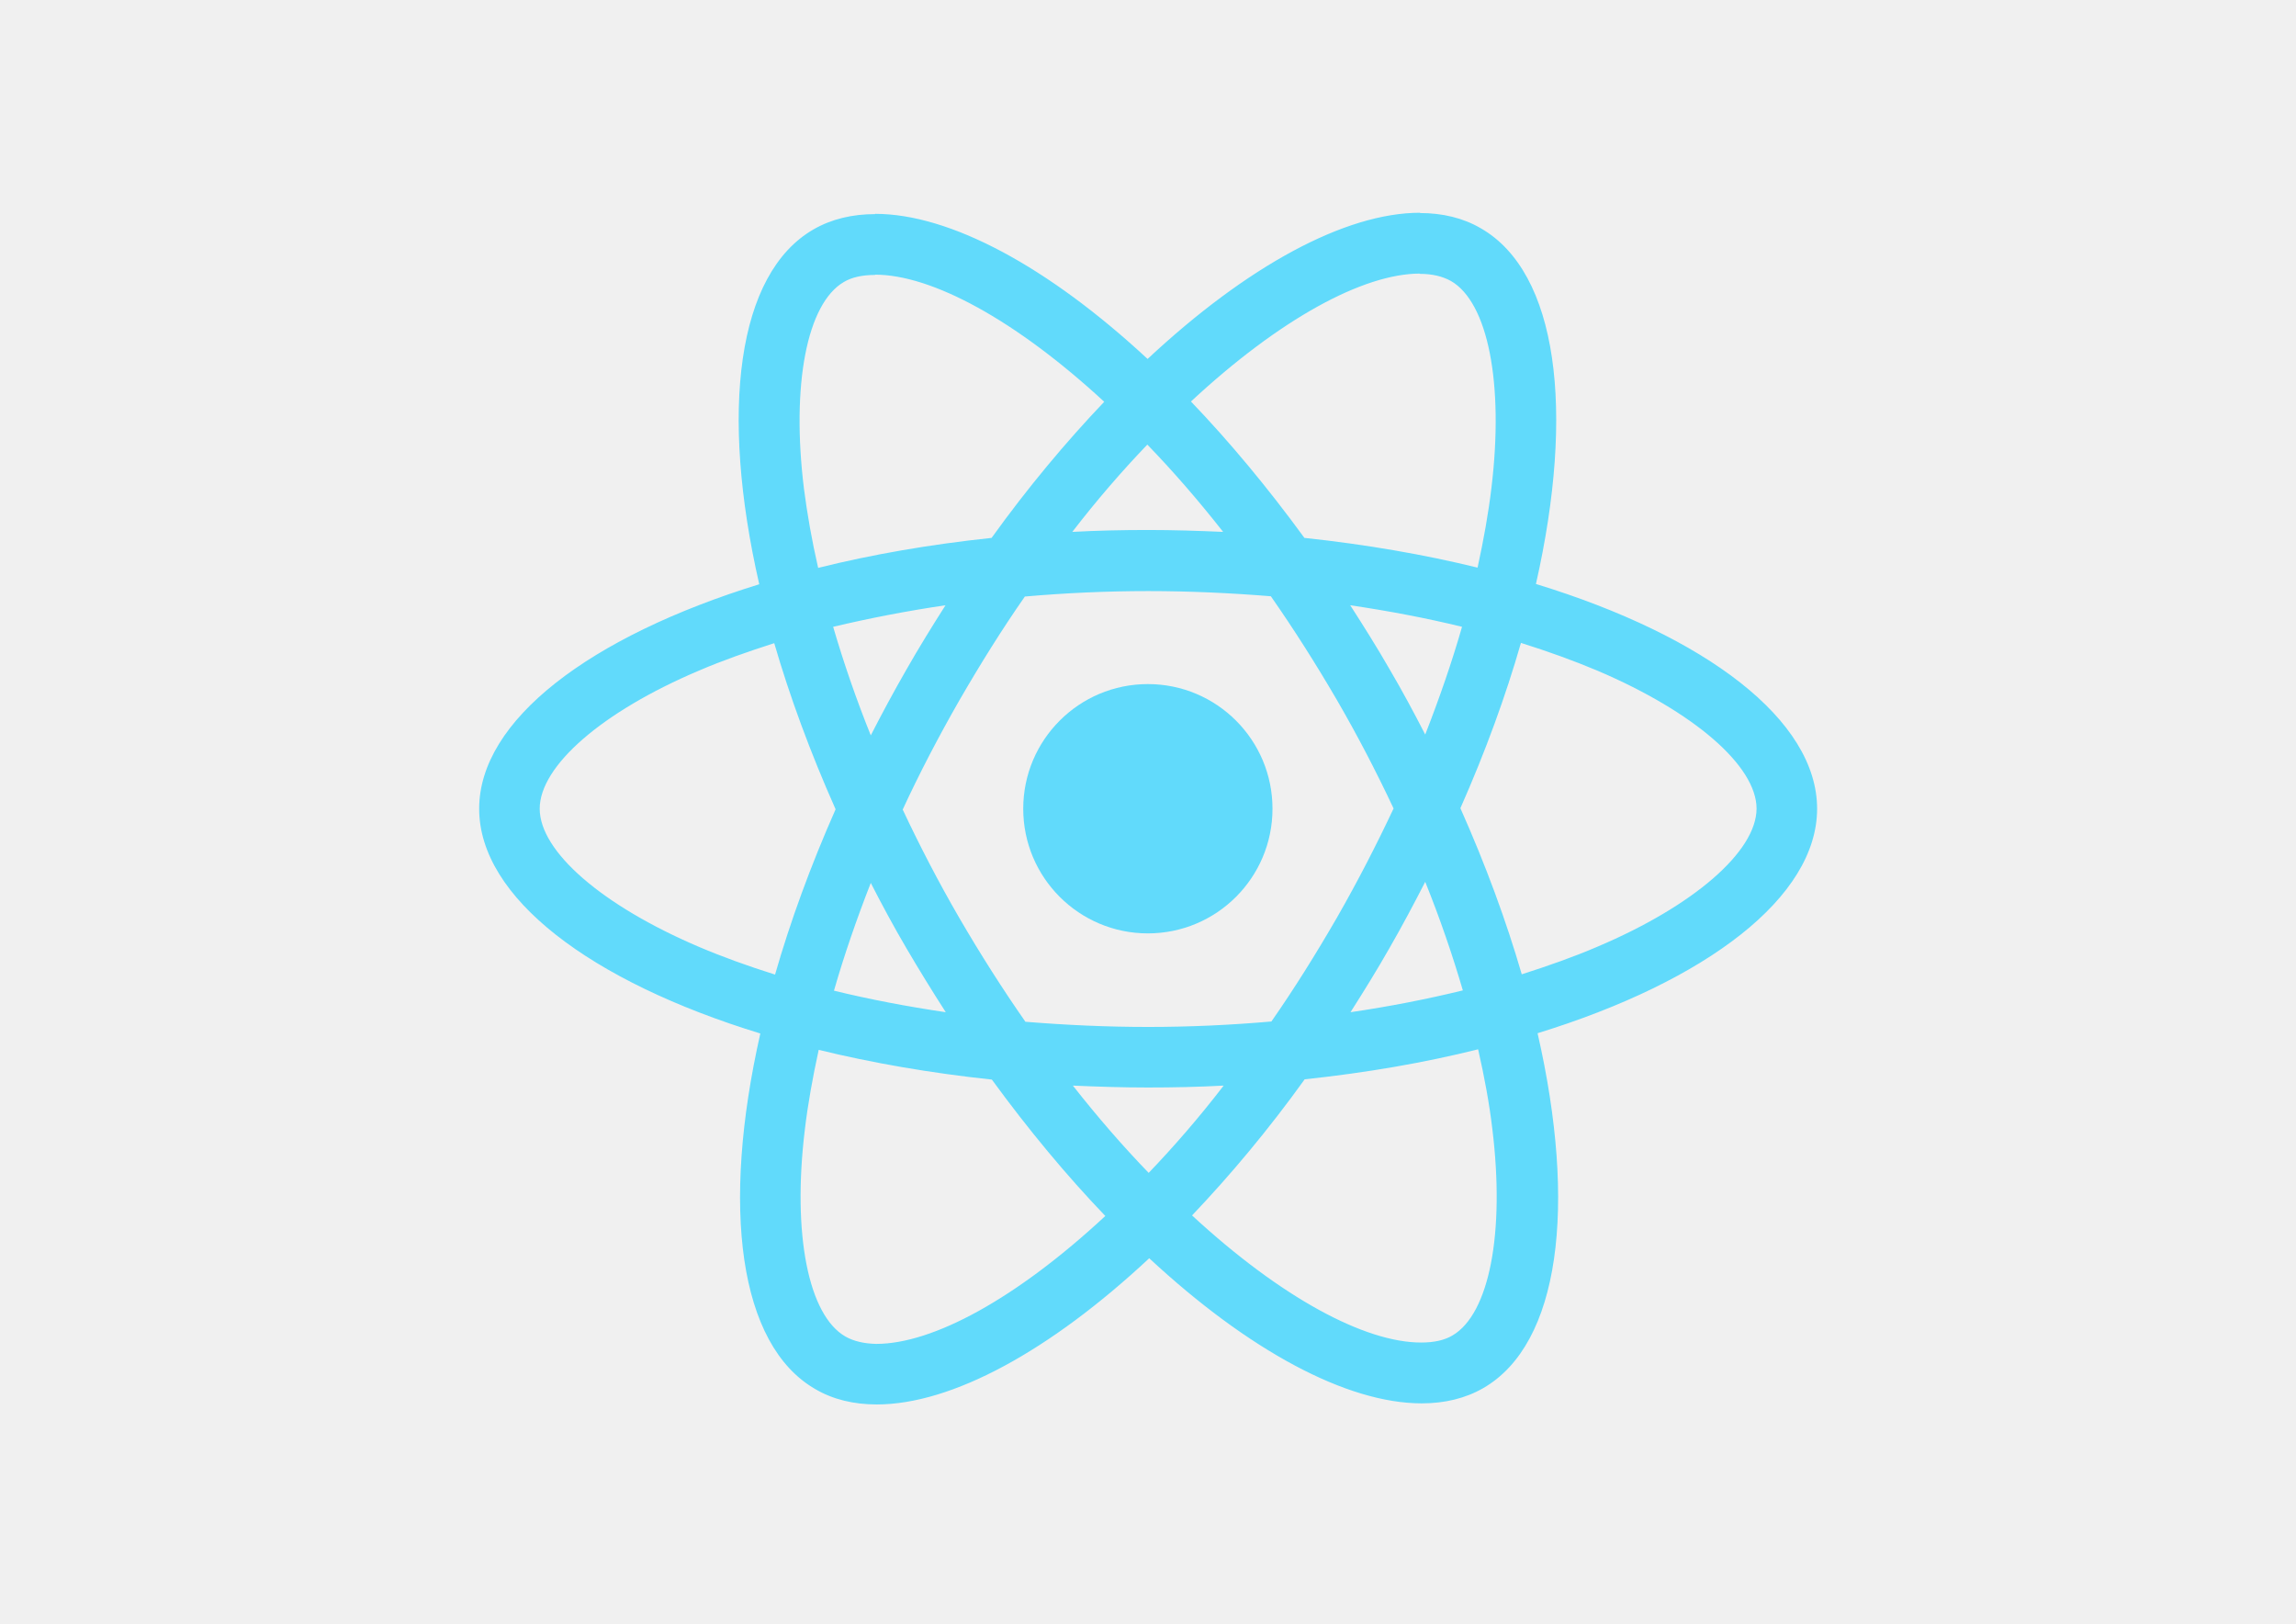
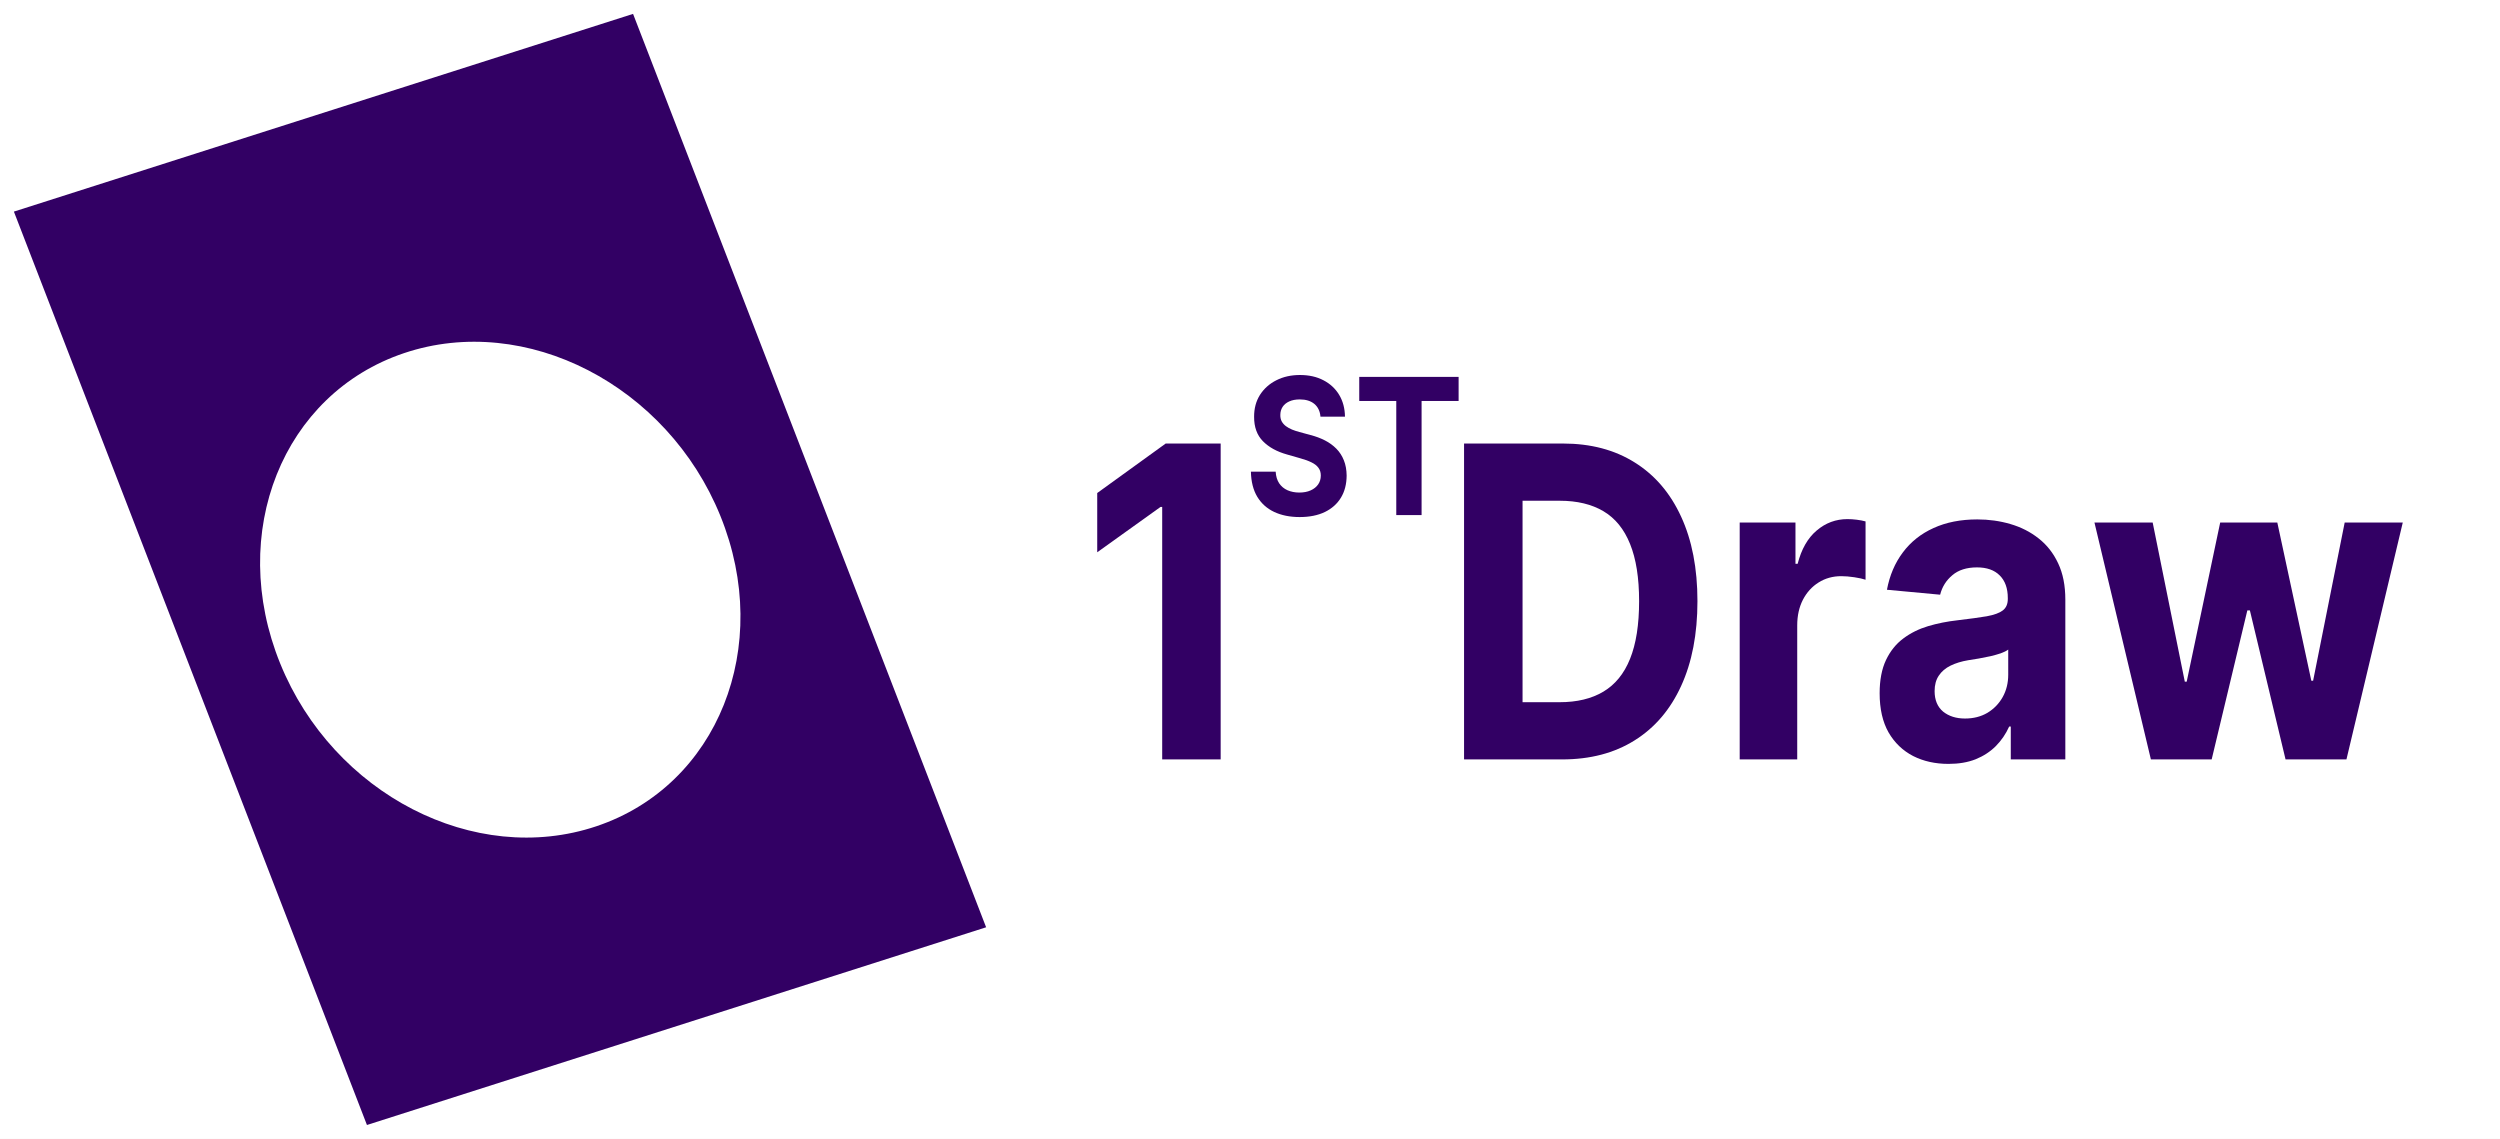
- <svg xmlns="http://www.w3.org/2000/svg" viewBox="0 0 841.9 595.3">
-   <g fill="#61DAFB">
-     <path d="M666.3 296.5c0-32.5-40.7-63.3-103.1-82.4 14.4-63.6 8-114.2-20.2-130.4-6.5-3.8-14.1-5.6-22.4-5.6v22.3c4.6 0 8.3.9 11.4 2.6 13.6 7.8 19.5 37.5 14.9 75.7-1.1 9.4-2.9 19.3-5.1 29.4-19.6-4.8-41-8.5-63.5-10.9-13.5-18.5-27.5-35.3-41.6-50 32.6-30.3 63.2-46.9 84-46.9V78c-27.5 0-63.5 19.6-99.9 53.6-36.4-33.8-72.4-53.2-99.9-53.2v22.3c20.7 0 51.4 16.5 84 46.6-14 14.7-28 31.4-41.3 49.9-22.6 2.4-44 6.1-63.6 11-2.3-10-4-19.7-5.2-29-4.7-38.2 1.1-67.9 14.6-75.8 3-1.8 6.9-2.6 11.5-2.6V78.5c-8.4 0-16 1.8-22.6 5.6-28.1 16.2-34.4 66.7-19.9 130.1-62.2 19.2-102.7 49.9-102.7 82.3 0 32.5 40.7 63.3 103.1 82.4-14.4 63.6-8 114.2 20.2 130.4 6.5 3.8 14.1 5.6 22.5 5.6 27.5 0 63.5-19.6 99.9-53.6 36.4 33.8 72.4 53.2 99.9 53.2 8.4 0 16-1.8 22.6-5.6 28.1-16.2 34.4-66.7 19.9-130.1 62-19.1 102.5-49.9 102.5-82.3zm-130.2-66.7c-3.7 12.9-8.3 26.2-13.5 39.5-4.1-8-8.4-16-13.1-24-4.6-8-9.5-15.8-14.4-23.4 14.2 2.1 27.9 4.7 41 7.9zm-45.8 106.5c-7.8 13.5-15.8 26.3-24.1 38.2-14.9 1.3-30 2-45.2 2-15.1 0-30.2-.7-45-1.9-8.3-11.9-16.4-24.6-24.2-38-7.6-13.1-14.5-26.4-20.8-39.8 6.2-13.4 13.2-26.8 20.7-39.9 7.8-13.5 15.8-26.3 24.1-38.2 14.9-1.3 30-2 45.2-2 15.1 0 30.2.7 45 1.9 8.3 11.9 16.4 24.6 24.2 38 7.6 13.1 14.5 26.4 20.8 39.8-6.3 13.4-13.2 26.8-20.7 39.9zm32.3-13c5.4 13.4 10 26.8 13.8 39.8-13.1 3.2-26.9 5.9-41.2 8 4.9-7.7 9.8-15.6 14.4-23.7 4.6-8 8.9-16.1 13-24.1zM421.2 430c-9.3-9.6-18.6-20.3-27.8-32 9 .4 18.2.7 27.5.7 9.4 0 18.7-.2 27.8-.7-9 11.7-18.3 22.4-27.5 32zm-74.4-58.9c-14.2-2.1-27.9-4.7-41-7.9 3.7-12.9 8.3-26.2 13.5-39.5 4.1 8 8.4 16 13.1 24 4.7 8 9.5 15.8 14.4 23.4zM420.7 163c9.3 9.6 18.6 20.3 27.8 32-9-.4-18.2-.7-27.5-.7-9.4 0-18.7.2-27.8.7 9-11.7 18.3-22.4 27.5-32zm-74 58.9c-4.9 7.7-9.8 15.6-14.4 23.7-4.6 8-8.9 16-13 24-5.4-13.4-10-26.8-13.8-39.8 13.1-3.1 26.9-5.8 41.2-7.9zm-90.5 125.2c-35.4-15.1-58.3-34.9-58.3-50.6 0-15.7 22.9-35.6 58.3-50.6 8.6-3.7 18-7 27.7-10.1 5.7 19.6 13.2 40 22.5 60.9-9.2 20.8-16.6 41.1-22.2 60.6-9.9-3.1-19.3-6.5-28-10.2zM310 490c-13.6-7.8-19.5-37.5-14.9-75.7 1.1-9.4 2.9-19.3 5.1-29.4 19.6 4.8 41 8.5 63.5 10.9 13.5 18.5 27.5 35.3 41.6 50-32.6 30.3-63.2 46.9-84 46.9-4.5-.1-8.3-1-11.3-2.7zm237.2-76.2c4.7 38.2-1.1 67.9-14.6 75.8-3 1.8-6.9 2.6-11.5 2.6-20.7 0-51.4-16.5-84-46.6 14-14.7 28-31.4 41.3-49.9 22.6-2.4 44-6.1 63.6-11 2.3 10.1 4.1 19.8 5.2 29.1zm38.5-66.7c-8.6 3.7-18 7-27.7 10.1-5.7-19.6-13.2-40-22.5-60.9 9.2-20.8 16.6-41.1 22.2-60.6 9.9 3.1 19.3 6.5 28.1 10.2 35.4 15.1 58.3 34.9 58.3 50.6-.1 15.7-23 35.6-58.4 50.6zM320.8 78.4z" />
-     <circle cx="420.9" cy="296.5" r="45.7" />
-     <path d="M520.5 78.1z" />
+ <svg xmlns="http://www.w3.org/2000/svg" width="90" height="41" viewBox="0 0 90 41" fill="none">
+   <g clip-path="url(#clip0_119_2265)">
+     <rect width="93" height="52" transform="translate(-1.5 -5.5)" fill="white" />
+     <path d="M43.944 15.967V27.339H41.839V18.249H41.78L39.5 19.882V17.749L41.965 15.967H43.944Z" fill="#320064" />
+     <path d="M56.236 27.339H52.706V15.967H56.266C57.267 15.967 58.129 16.195 58.852 16.65C59.575 17.102 60.131 17.751 60.52 18.599C60.912 19.447 61.108 20.461 61.108 21.642C61.108 22.826 60.912 23.844 60.52 24.696C60.131 25.547 59.572 26.201 58.842 26.656C58.116 27.111 57.248 27.339 56.236 27.339ZM54.812 25.279H56.149C56.771 25.279 57.295 25.153 57.719 24.901C58.147 24.646 58.468 24.252 58.682 23.718C58.899 23.182 59.008 22.489 59.008 21.642C59.008 20.802 58.899 20.115 58.682 19.582C58.468 19.049 58.149 18.656 57.724 18.404C57.3 18.153 56.776 18.027 56.154 18.027H54.812V25.279Z" fill="#320064" />
+     <path d="M62.629 27.339V18.81H64.637V20.298H64.715C64.851 19.769 65.079 19.369 65.4 19.099C65.721 18.825 66.09 18.688 66.509 18.688C66.612 18.688 66.724 18.695 66.844 18.71C66.964 18.725 67.069 18.745 67.16 18.771V20.87C67.063 20.837 66.928 20.807 66.757 20.781C66.585 20.755 66.427 20.742 66.285 20.742C65.98 20.742 65.708 20.818 65.468 20.97C65.231 21.118 65.043 21.325 64.904 21.592C64.768 21.858 64.7 22.166 64.7 22.514V27.339H62.629Z" fill="#320064" />
+     <path d="M70.147 27.5C69.67 27.5 69.246 27.406 68.873 27.217C68.5 27.024 68.205 26.741 67.988 26.367C67.774 25.99 67.667 25.52 67.667 24.957C67.667 24.483 67.743 24.085 67.895 23.763C68.048 23.441 68.255 23.182 68.518 22.986C68.78 22.789 69.079 22.641 69.412 22.541C69.749 22.441 70.103 22.371 70.472 22.33C70.907 22.279 71.257 22.23 71.522 22.186C71.788 22.138 71.981 22.067 72.101 21.975C72.221 21.882 72.281 21.745 72.281 21.564V21.531C72.281 21.179 72.184 20.907 71.989 20.715C71.798 20.522 71.526 20.426 71.172 20.426C70.8 20.426 70.503 20.52 70.283 20.709C70.062 20.894 69.916 21.127 69.845 21.409L67.93 21.231C68.027 20.713 68.218 20.265 68.503 19.887C68.788 19.506 69.156 19.213 69.607 19.01C70.061 18.802 70.586 18.699 71.182 18.699C71.597 18.699 71.994 18.754 72.373 18.865C72.756 18.977 73.095 19.149 73.389 19.382C73.688 19.615 73.923 19.915 74.094 20.281C74.266 20.644 74.352 21.079 74.352 21.586V27.339H72.388V26.156H72.33C72.21 26.423 72.049 26.658 71.848 26.861C71.647 27.061 71.406 27.219 71.124 27.333C70.842 27.445 70.516 27.5 70.147 27.5ZM70.74 25.867C71.044 25.867 71.314 25.799 71.547 25.662C71.78 25.521 71.963 25.333 72.096 25.096C72.229 24.859 72.296 24.59 72.296 24.291V23.385C72.231 23.433 72.142 23.478 72.028 23.519C71.918 23.556 71.793 23.591 71.654 23.624C71.514 23.654 71.375 23.681 71.236 23.707C71.096 23.73 70.97 23.75 70.856 23.768C70.613 23.809 70.401 23.874 70.219 23.963C70.038 24.052 69.897 24.172 69.796 24.324C69.696 24.472 69.646 24.657 69.646 24.879C69.646 25.201 69.748 25.447 69.952 25.618C70.159 25.784 70.422 25.867 70.74 25.867Z" fill="#320064" />
+     <path d="M77.432 27.339L75.4 18.81H77.496L78.653 24.54H78.721L79.927 18.81H81.983L83.208 24.507H83.272L84.409 18.81H86.5L84.472 27.339H82.28L80.996 21.975H80.904L79.62 27.339H77.432Z" fill="#320064" />
+     <path d="M47.537 14.999C47.52 14.803 47.447 14.651 47.318 14.542C47.188 14.434 47.013 14.379 46.792 14.379C46.642 14.379 46.515 14.404 46.411 14.452C46.308 14.499 46.228 14.565 46.173 14.649C46.119 14.733 46.092 14.829 46.092 14.936C46.09 15.025 46.106 15.103 46.141 15.169C46.178 15.235 46.228 15.293 46.292 15.341C46.356 15.388 46.43 15.43 46.514 15.465C46.597 15.499 46.687 15.528 46.782 15.553L47.173 15.66C47.363 15.708 47.537 15.773 47.696 15.854C47.855 15.935 47.992 16.035 48.109 16.153C48.225 16.271 48.315 16.41 48.379 16.571C48.444 16.731 48.477 16.915 48.479 17.122C48.477 17.427 48.41 17.691 48.275 17.914C48.141 18.136 47.949 18.308 47.696 18.432C47.445 18.553 47.142 18.614 46.788 18.614C46.436 18.614 46.13 18.552 45.869 18.429C45.609 18.306 45.407 18.124 45.261 17.883C45.116 17.64 45.04 17.339 45.033 16.981H45.924C45.934 17.148 45.976 17.287 46.05 17.399C46.125 17.509 46.225 17.593 46.35 17.649C46.476 17.704 46.618 17.732 46.777 17.732C46.933 17.732 47.069 17.706 47.184 17.654C47.3 17.602 47.39 17.53 47.454 17.438C47.517 17.346 47.549 17.24 47.549 17.12C47.549 17.008 47.52 16.914 47.462 16.838C47.406 16.762 47.322 16.697 47.211 16.644C47.102 16.59 46.968 16.541 46.809 16.498L46.335 16.362C45.968 16.26 45.678 16.1 45.465 15.883C45.252 15.666 45.146 15.374 45.148 15.006C45.146 14.705 45.217 14.442 45.358 14.217C45.502 13.992 45.698 13.816 45.948 13.69C46.197 13.563 46.481 13.5 46.798 13.5C47.122 13.5 47.404 13.563 47.645 13.69C47.888 13.816 48.076 13.992 48.211 14.217C48.346 14.442 48.415 14.703 48.419 14.999H47.537Z" fill="#320064" />
+     <path d="M48.933 14.435V13.568H52.51V14.435H51.177V18.543H50.266V14.435H48.933Z" fill="#320064" />
+     <rect width="23.399" height="35.253" transform="matrix(0.95261 -0.304194 0.360539 0.932744 0.5 7.61774)" fill="#320064" />
+     <ellipse cx="8.357" cy="9.193" rx="8.357" ry="9.193" transform="matrix(0.948085 -0.318018 0.376202 0.926538 6.62842 15.3682)" fill="white" />
  </g>
+   <defs>
+     <clipPath id="clip0_119_2265">
+       <rect width="90" height="41" fill="white" />
+     </clipPath>
+   </defs>
</svg>
